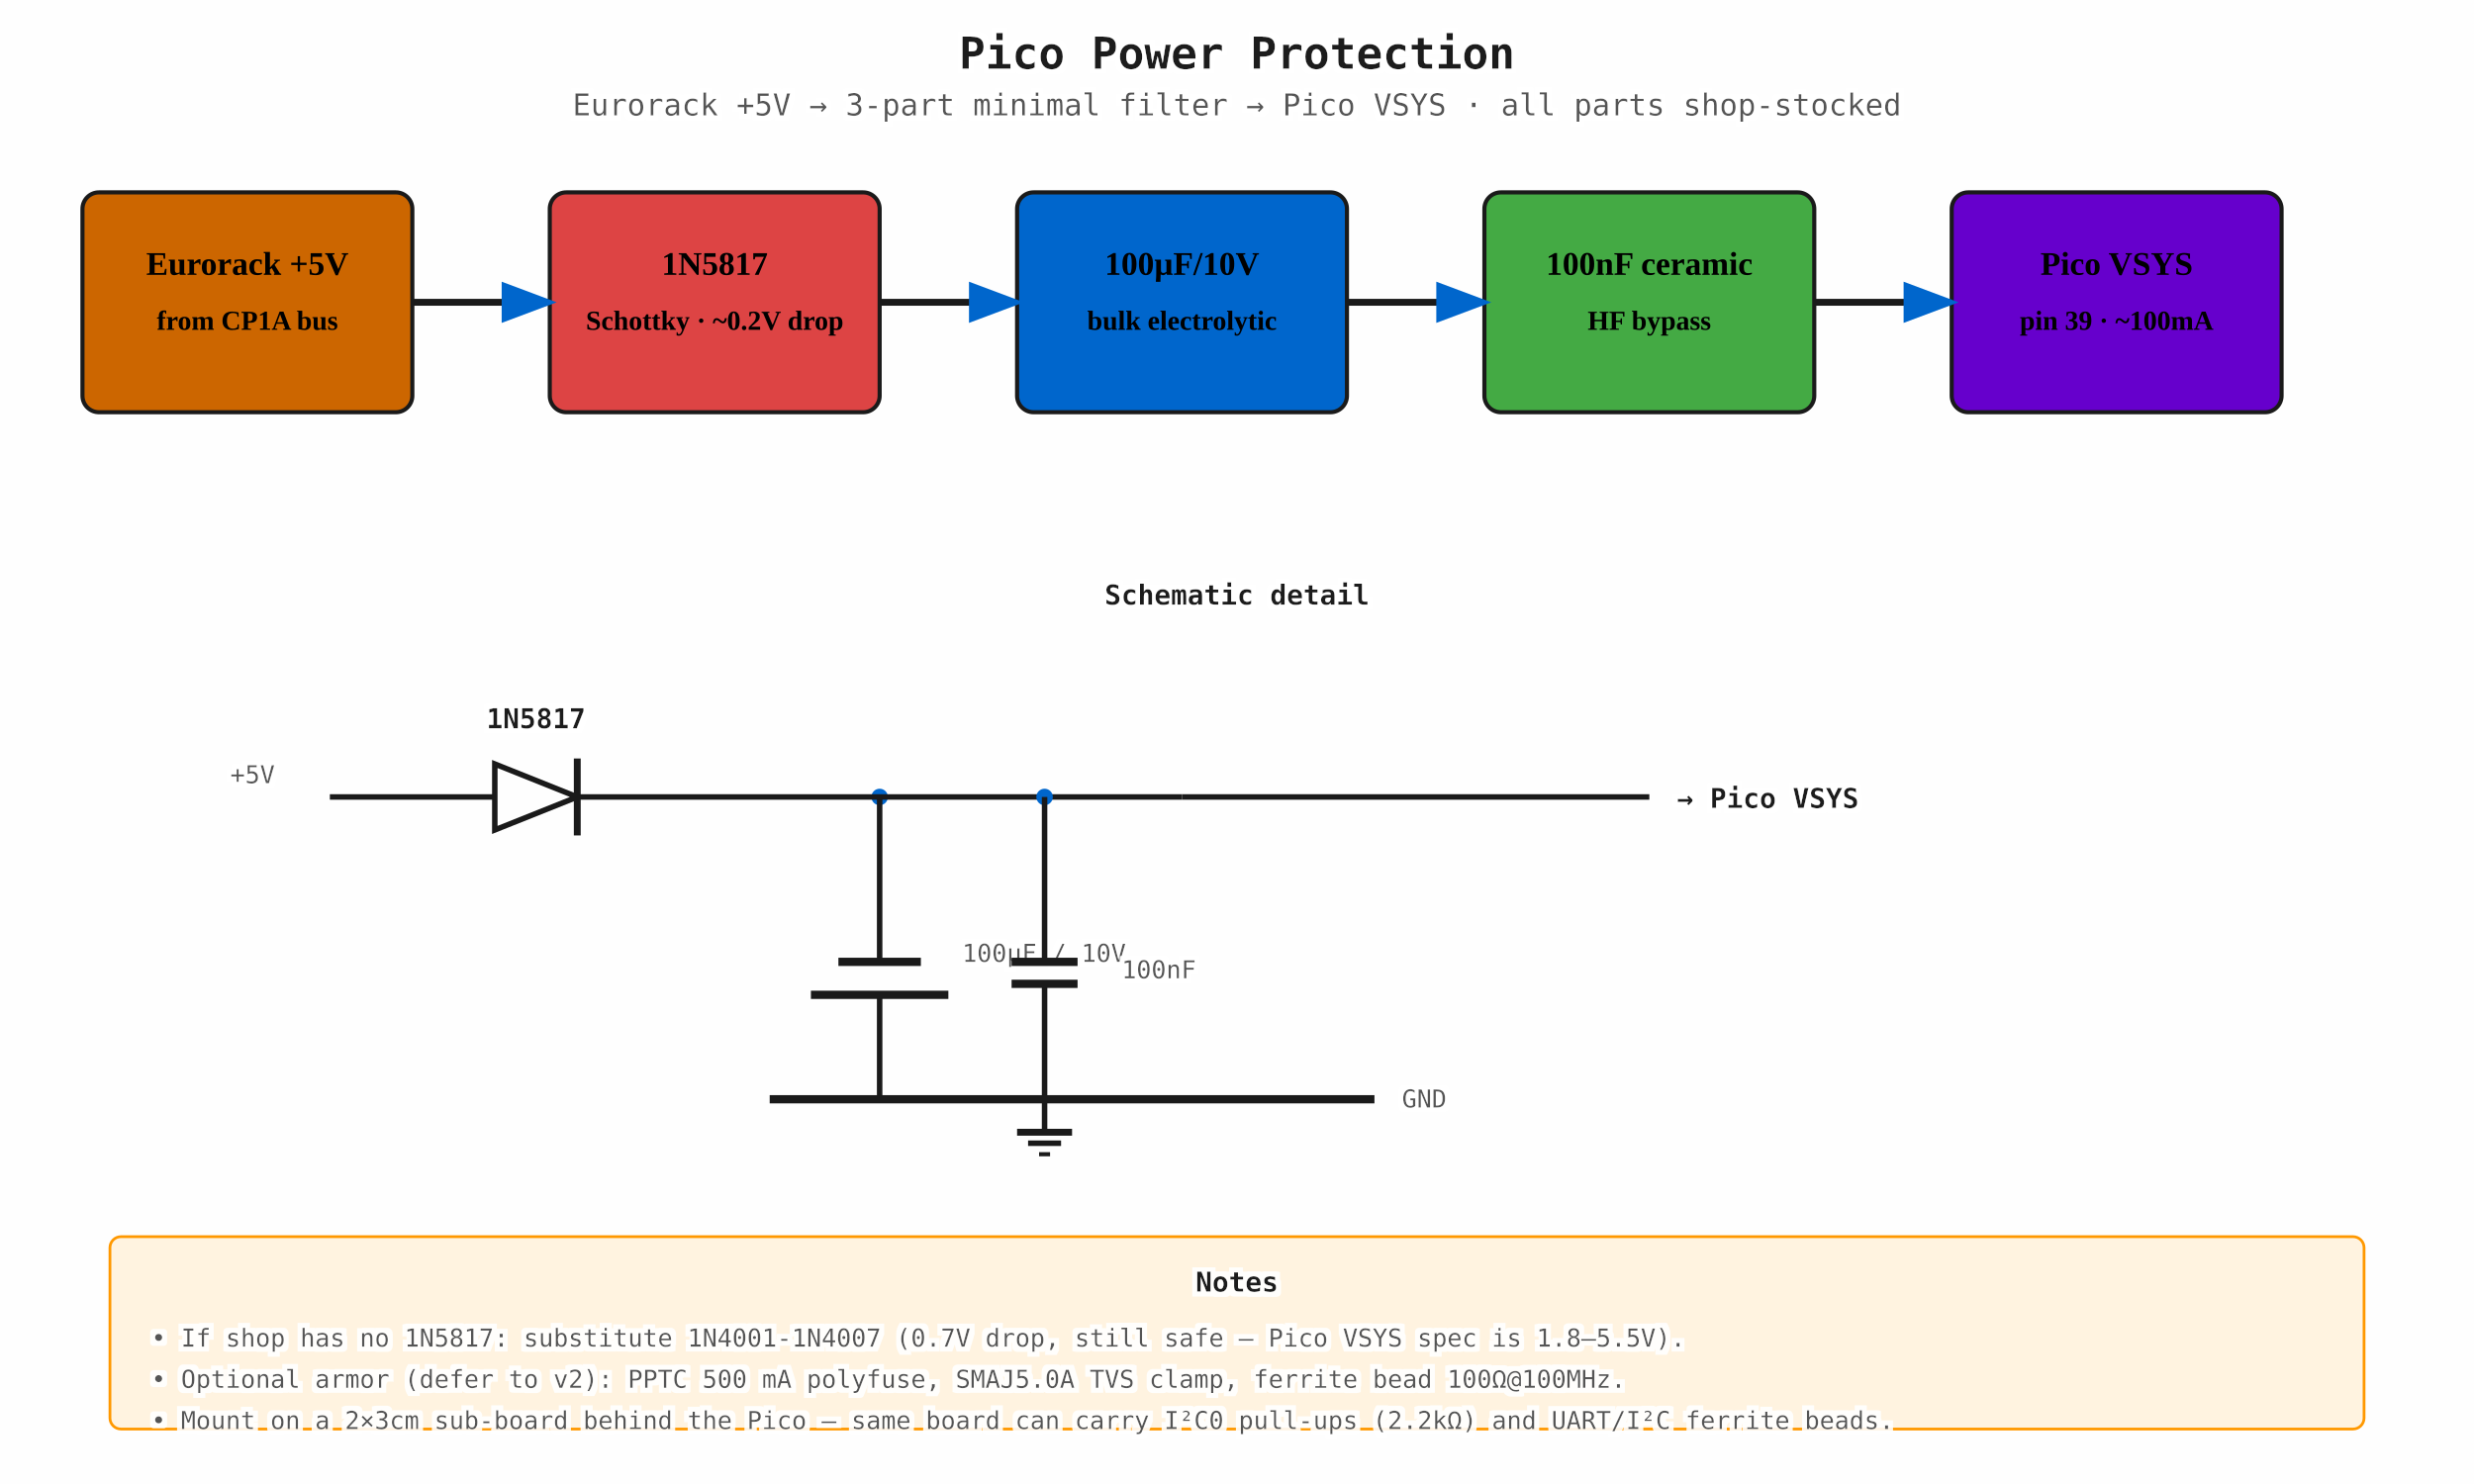
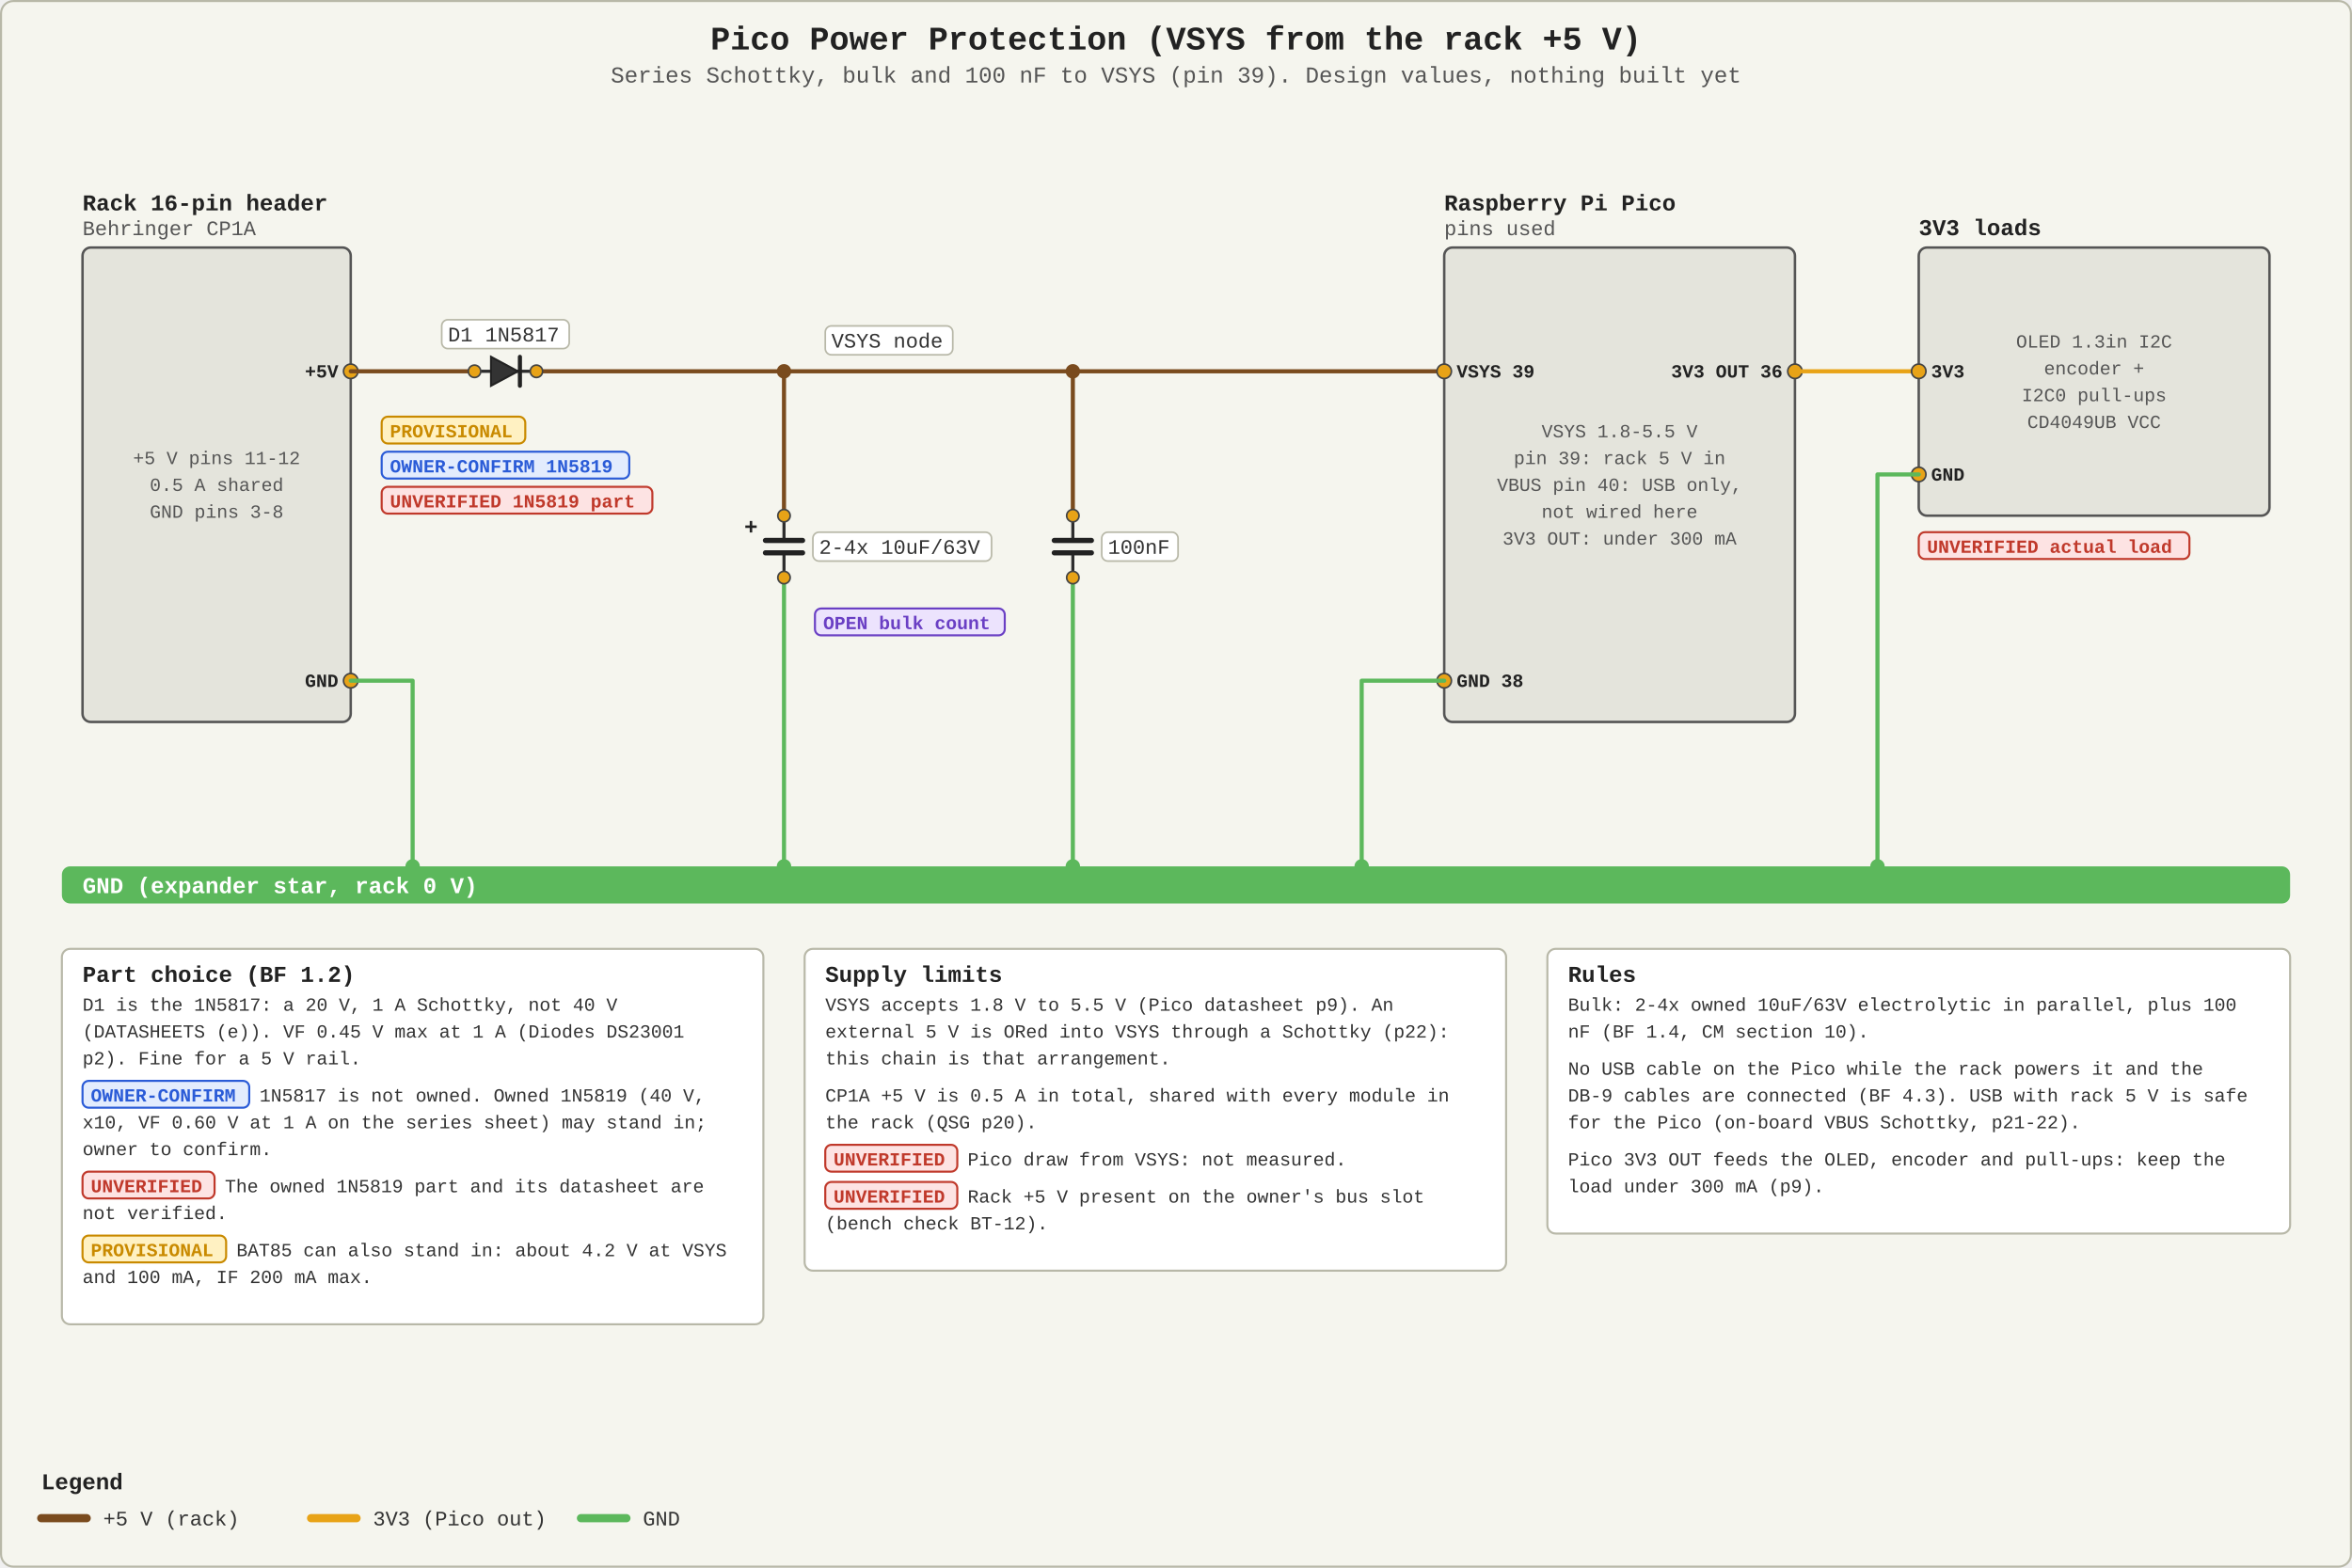
- <svg xmlns="http://www.w3.org/2000/svg" viewBox="0 0 900 540" width="900" height="540">
-   <defs>
-     <filter id="textshadow" x="-20%" y="-20%" width="140%" height="140%">
-       <feFlood flood-color="white" flood-opacity="0.9" result="bg" />
-       <feMorphology in="SourceGraphic" operator="dilate" radius="1.5" result="dilated" />
-       <feComposite in="bg" in2="dilated" operator="in" result="shadow" />
-       <feMerge>
-         <feMergeNode in="shadow" />
-         <feMergeNode in="SourceGraphic" />
-       </feMerge>
-     </filter>
-     <style>
-     .title { font: bold 16px "SF Mono", Consolas, monospace; fill: #1a1a1a; filter: url(#textshadow); }
-     .subtitle { font: 11px "SF Mono", Consolas, monospace; fill: #555; filter: url(#textshadow); }
-     .label { font: bold 10px "SF Mono", Consolas, monospace; fill: #1a1a1a; filter: url(#textshadow); }
-     .value { font: 9px "SF Mono", Consolas, monospace; fill: #555; filter: url(#textshadow); }
-     .pin { font: 10px "SF Mono", Consolas, monospace; fill: #555; filter: url(#textshadow); }
-     .anno { font: 9px "SF Mono", Consolas, monospace; fill: #0066CC; filter: url(#textshadow); }
-     .wire { stroke: #1a1a1a; stroke-width: 1.5; fill: none; transition: all 0.2s; cursor: pointer; }
-     .wire:hover { stroke: #ff6600; stroke-width: 2.5; filter: drop-shadow(0 0 3px #ff6600); }
-     .wire-thick { stroke: #1a1a1a; stroke-width: 2.5; fill: none; transition: all 0.2s; cursor: pointer; }
-     .wire-thick:hover { stroke: #ff6600; stroke-width: 3.5; filter: drop-shadow(0 0 3px #ff6600); }
-     .component { stroke: #1a1a1a; stroke-width: 1.5; fill: none; }
-     .filled { fill: #1a1a1a; }
-     .junction { fill: #0066CC; }
-   </style>
-     <marker id="arrow" markerWidth="8" markerHeight="6" refX="7" refY="3" orient="auto">
-       <polygon points="0 0, 8 3, 0 6" fill="#0066CC" />
-     </marker>
-   </defs>
-   <rect width="900" height="540" fill="#FEFEFE" />
-   <text x="450" y="25" class="title" text-anchor="middle">Pico Power Protection</text>
-   <text x="450" y="42" class="subtitle" text-anchor="middle">Eurorack +5V → 3-part minimal filter → Pico VSYS · all parts shop-stocked</text>
-   <rect x="30" y="70" width="120" height="80" fill="#CC6600" stroke="#1a1a1a" stroke-width="1.5" rx="6" />
-   <text x="90" y="100" class="comp-label" text-anchor="middle" font-size="12" font-weight="700">Eurorack +5V</text>
-   <text x="90" y="120" class="comp-label" text-anchor="middle" font-size="10" font-weight="600">from CP1A bus</text>
-   <rect x="200" y="70" width="120" height="80" fill="#D44" stroke="#1a1a1a" stroke-width="1.5" rx="6" />
-   <text x="260" y="100" class="comp-label" text-anchor="middle" font-size="12" font-weight="700">1N5817</text>
-   <text x="260" y="120" class="comp-label" text-anchor="middle" font-size="10" font-weight="600">Schottky · ~0.2V drop</text>
-   <rect x="370" y="70" width="120" height="80" fill="#0066CC" stroke="#1a1a1a" stroke-width="1.5" rx="6" />
-   <text x="430" y="100" class="comp-label" text-anchor="middle" font-size="12" font-weight="700">100µF/10V</text>
-   <text x="430" y="120" class="comp-label" text-anchor="middle" font-size="10" font-weight="600">bulk electrolytic</text>
-   <rect x="540" y="70" width="120" height="80" fill="#4A4" stroke="#1a1a1a" stroke-width="1.5" rx="6" />
-   <text x="600" y="100" class="comp-label" text-anchor="middle" font-size="12" font-weight="700">100nF ceramic</text>
-   <text x="600" y="120" class="comp-label" text-anchor="middle" font-size="10" font-weight="600">HF bypass</text>
-   <rect x="710" y="70" width="120" height="80" fill="#6600CC" stroke="#1a1a1a" stroke-width="1.5" rx="6" />
-   <text x="770" y="100" class="comp-label" text-anchor="middle" font-size="12" font-weight="700">Pico VSYS</text>
-   <text x="770" y="120" class="comp-label" text-anchor="middle" font-size="10" font-weight="600">pin 39 · ~100mA</text>
-   <line x1="150" y1="110" x2="200" y2="110" stroke="#1a1a1a" stroke-width="2.5" marker-end="url(#arrow)" />
-   <line x1="320" y1="110" x2="370" y2="110" stroke="#1a1a1a" stroke-width="2.5" marker-end="url(#arrow)" />
-   <line x1="490" y1="110" x2="540" y2="110" stroke="#1a1a1a" stroke-width="2.5" marker-end="url(#arrow)" />
-   <line x1="660" y1="110" x2="710" y2="110" stroke="#1a1a1a" stroke-width="2.5" marker-end="url(#arrow)" />
-   <text x="450" y="220" class="label" text-anchor="middle" font-size="13">Schematic detail</text>
-   <line x1="120" y1="290" x2="180" y2="290" stroke="#1a1a1a" stroke-width="2" />
-   <polygon points="180,278 180,302 210,290" fill="none" stroke="#1a1a1a" stroke-width="2" />
-   <line x1="210" y1="276" x2="210" y2="304" stroke="#1a1a1a" stroke-width="2.5" />
-   <line x1="210" y1="290" x2="270" y2="290" stroke="#1a1a1a" stroke-width="2" />
-   <text x="195" y="265" class="label" text-anchor="middle" font-size="9">1N5817</text>
-   <text x="100" y="285" class="value" text-anchor="end" font-size="9" fill="#CC6600">+5V</text>
-   <circle cx="320" cy="290" r="3" fill="#0066CC" />
-   <line x1="270" y1="290" x2="430" y2="290" stroke="#1a1a1a" stroke-width="2" />
-   <line x1="320" y1="290" x2="320" y2="350" stroke="#1a1a1a" stroke-width="2" />
-   <line x1="305" y1="350" x2="335" y2="350" stroke="#1a1a1a" stroke-width="3" />
-   <line x1="295" y1="362" x2="345" y2="362" stroke="#1a1a1a" stroke-width="3" />
-   <line x1="320" y1="362" x2="320" y2="400" stroke="#1a1a1a" stroke-width="2" />
-   <text x="350" y="350" class="value" font-size="9">100µF / 10V</text>
-   <circle cx="380" cy="290" r="3" fill="#0066CC" />
-   <line x1="380" y1="290" x2="380" y2="350" stroke="#1a1a1a" stroke-width="2" />
-   <line x1="368" y1="350" x2="392" y2="350" stroke="#1a1a1a" stroke-width="3" />
-   <line x1="368" y1="358" x2="392" y2="358" stroke="#1a1a1a" stroke-width="3" />
-   <line x1="380" y1="358" x2="380" y2="400" stroke="#1a1a1a" stroke-width="2" />
-   <text x="408" y="356" class="value" font-size="9">100nF</text>
-   <line x1="280" y1="400" x2="500" y2="400" stroke="#1a1a1a" stroke-width="3" />
-   <line x1="380" y1="400" x2="380" y2="412" stroke="#1a1a1a" stroke-width="2" />
-   <line x1="370" y1="412" x2="390" y2="412" stroke="#1a1a1a" stroke-width="2.5" />
-   <line x1="374" y1="416" x2="386" y2="416" stroke="#1a1a1a" stroke-width="2" />
-   <line x1="378" y1="420" x2="382" y2="420" stroke="#1a1a1a" stroke-width="1.5" />
-   <text x="510" y="403" class="value" font-size="9">GND</text>
-   <line x1="430" y1="290" x2="600" y2="290" stroke="#1a1a1a" stroke-width="2" />
-   <text x="610" y="294" class="label" font-size="10" fill="#6600CC">→ Pico VSYS</text>
-   <rect x="40" y="450" width="820" height="70" fill="#FFF3E0" stroke="#FF9800" stroke-width="1" rx="4" />
-   <text x="450" y="470" class="label" text-anchor="middle" fill="#E65100" font-size="11">Notes</text>
-   <text x="55" y="490" class="value" font-size="9">• If shop has no 1N5817: substitute 1N4001-1N4007 (0.7V drop, still safe — Pico VSYS spec is 1.8–5.5V).</text>
-   <text x="55" y="505" class="value" font-size="9">• Optional armor (defer to v2): PPTC 500 mA polyfuse, SMAJ5.0A TVS clamp, ferrite bead 100Ω@100MHz.</text>
-   <text x="55" y="520" class="value" font-size="9">• Mount on a 2×3cm sub-board behind the Pico — same board can carry I²C0 pull-ups (2.2kΩ) and UART/I²C ferrite beads.</text>
+ <svg xmlns="http://www.w3.org/2000/svg" viewBox="0 0 1140 760" width="1140" height="760">
+   <style>text { font-family: "SF Mono", Consolas, "Liberation Mono", monospace; }</style>
+   <rect x="0.5" y="0.5" width="1139" height="759" rx="6" fill="#f5f5ee" stroke="#b8b8a8" stroke-width="1" />
+   <text x="570" y="24" font-size="16" text-anchor="middle" fill="#222" font-weight="bold">Pico Power Protection (VSYS from the rack +5 V)</text>
+   <text x="570" y="40" font-size="11" text-anchor="middle" fill="#555">Series Schottky, bulk and 100 nF to VSYS (pin 39). Design values, nothing built yet</text>
+   <g transform="translate(0,-50)">
+     <rect x="30" y="470" width="1080" height="18" rx="4" fill="#5cb85c" />
+     <text x="40" y="483" font-size="11" text-anchor="start" fill="#fff" font-weight="bold">GND (expander star, rack 0 V)</text>
+     <rect x="40" y="170" width="130" height="230" rx="4" fill="#e4e4dc" stroke="#555" stroke-width="1.2" />
+     <text x="40" y="152" font-size="11" text-anchor="start" fill="#222" font-weight="bold">Rack 16-pin header</text>
+     <text x="40" y="164" font-size="10" text-anchor="start" fill="#555">Behringer CP1A</text>
+     <text x="105" y="275" font-size="9" text-anchor="middle" fill="#555">+5 V pins 11-12</text>
+     <text x="105" y="288" font-size="9" text-anchor="middle" fill="#555">0.5 A shared</text>
+     <text x="105" y="301" font-size="9" text-anchor="middle" fill="#555">GND pins 3-8</text>
+     <text x="164" y="233" font-size="9" text-anchor="end" fill="#222" font-weight="bold">+5V</text>
+     <circle cx="170" cy="230" r="3.5" fill="#e8a317" stroke="#444" stroke-width="0.8" />
+     <text x="164" y="383" font-size="9" text-anchor="end" fill="#222" font-weight="bold">GND</text>
+     <circle cx="170" cy="380" r="3.5" fill="#e8a317" stroke="#444" stroke-width="0.8" />
+     <polyline points="170,230 230,230" fill="none" stroke="#7a4b1e" stroke-width="2" stroke-linejoin="round" stroke-linecap="round" />
+     <polyline points="260,230 700,230" fill="none" stroke="#7a4b1e" stroke-width="2" stroke-linejoin="round" stroke-linecap="round" />
+     <circle cx="380" cy="230" r="3.5" fill="#7a4b1e" />
+     <circle cx="520" cy="230" r="3.5" fill="#7a4b1e" />
+     <line x1="230" y1="230" x2="260" y2="230" stroke="#2d2d2d" stroke-width="1.5" stroke-linecap="round" />
+     <path d="M238,223 L238,237 L251,230 Z" fill="#333" stroke="#222" stroke-width="1" />
+     <line x1="252" y1="223" x2="252" y2="237" stroke="#222" stroke-width="2" stroke-linecap="round" />
+     <rect x="214.1" y="205" width="61.8" height="14" rx="3" fill="#ffffff" stroke="#b8b8a8" stroke-width="0.8" />
+     <text x="217.1" y="215.5" font-size="10" text-anchor="start" fill="#333">D1 1N5817</text>
+     <circle cx="230" cy="230" r="3" fill="#e8a317" stroke="#444" stroke-width="0.8" />
+     <circle cx="260" cy="230" r="3" fill="#e8a317" stroke="#444" stroke-width="0.8" />
+     <rect x="185" y="252" width="69.6" height="13" rx="3" fill="#fff1c2" stroke="#c98a00" stroke-width="1" />
+     <text x="189" y="262" font-size="9" text-anchor="start" fill="#c98a00" font-weight="bold">PROVISIONAL</text>
+     <rect x="185" y="269" width="120" height="13" rx="3" fill="#e3ecfd" stroke="#2a5bd7" stroke-width="1" />
+     <text x="189" y="279" font-size="9" text-anchor="start" fill="#2a5bd7" font-weight="bold">OWNER-CONFIRM 1N5819</text>
+     <rect x="185" y="286" width="131.2" height="13" rx="3" fill="#fde3e3" stroke="#c0392b" stroke-width="1" />
+     <text x="189" y="296" font-size="9" text-anchor="start" fill="#c0392b" font-weight="bold">UNVERIFIED 1N5819 part</text>
+     <polyline points="380,230 380,300" fill="none" stroke="#7a4b1e" stroke-width="2" stroke-linejoin="round" stroke-linecap="round" />
+     <polyline points="380,330 380,470" fill="none" stroke="#5cb85c" stroke-width="2" stroke-linejoin="round" stroke-linecap="round" />
+     <circle cx="380" cy="470" r="3.5" fill="#5cb85c" />
+     <line x1="380" y1="300" x2="380" y2="312" stroke="#2d2d2d" stroke-width="1.5" stroke-linecap="round" />
+     <line x1="380" y1="318" x2="380" y2="330" stroke="#2d2d2d" stroke-width="1.5" stroke-linecap="round" />
+     <line x1="371" y1="312" x2="389" y2="312" stroke="#222" stroke-width="2.5" stroke-linecap="round" />
+     <line x1="371" y1="318" x2="389" y2="318" stroke="#222" stroke-width="2.5" stroke-linecap="round" />
+     <rect x="394" y="308" width="86.6" height="14" rx="3" fill="#ffffff" stroke="#b8b8a8" stroke-width="0.8" />
+     <text x="397" y="318.5" font-size="10" text-anchor="start" fill="#333">2-4x 10uF/63V</text>
+     <circle cx="380" cy="300" r="3" fill="#e8a317" stroke="#444" stroke-width="0.8" />
+     <circle cx="380" cy="330" r="3" fill="#e8a317" stroke="#444" stroke-width="0.8" />
+     <text x="364" y="309" font-size="11" text-anchor="middle" fill="#222" font-weight="bold">+</text>
+     <polyline points="520,230 520,300" fill="none" stroke="#7a4b1e" stroke-width="2" stroke-linejoin="round" stroke-linecap="round" />
+     <polyline points="520,330 520,470" fill="none" stroke="#5cb85c" stroke-width="2" stroke-linejoin="round" stroke-linecap="round" />
+     <circle cx="520" cy="470" r="3.5" fill="#5cb85c" />
+     <line x1="520" y1="300" x2="520" y2="312" stroke="#2d2d2d" stroke-width="1.5" stroke-linecap="round" />
+     <line x1="520" y1="318" x2="520" y2="330" stroke="#2d2d2d" stroke-width="1.5" stroke-linecap="round" />
+     <line x1="511" y1="312" x2="529" y2="312" stroke="#222" stroke-width="2.5" stroke-linecap="round" />
+     <line x1="511" y1="318" x2="529" y2="318" stroke="#222" stroke-width="2.5" stroke-linecap="round" />
+     <rect x="534" y="308" width="37" height="14" rx="3" fill="#ffffff" stroke="#b8b8a8" stroke-width="0.8" />
+     <text x="537" y="318.5" font-size="10" text-anchor="start" fill="#333">100nF</text>
+     <circle cx="520" cy="300" r="3" fill="#e8a317" stroke="#444" stroke-width="0.8" />
+     <circle cx="520" cy="330" r="3" fill="#e8a317" stroke="#444" stroke-width="0.8" />
+     <rect x="400" y="208" width="61.8" height="14" rx="3" fill="#ffffff" stroke="#b8b8a8" stroke-width="0.8" />
+     <text x="403" y="218.5" font-size="10" text-anchor="start" fill="#333">VSYS node</text>
+     <rect x="395" y="345" width="92" height="13" rx="3" fill="#ece3fd" stroke="#6a3fc4" stroke-width="1" />
+     <text x="399" y="355" font-size="9" text-anchor="start" fill="#6a3fc4" font-weight="bold">OPEN bulk count</text>
+     <polyline points="170,380 200,380 200,470" fill="none" stroke="#5cb85c" stroke-width="2" stroke-linejoin="round" stroke-linecap="round" />
+     <circle cx="200" cy="470" r="3.5" fill="#5cb85c" />
+     <rect x="700" y="170" width="170" height="230" rx="4" fill="#e4e4dc" stroke="#555" stroke-width="1.2" />
+     <text x="700" y="152" font-size="11" text-anchor="start" fill="#222" font-weight="bold">Raspberry Pi Pico</text>
+     <text x="700" y="164" font-size="10" text-anchor="start" fill="#555">pins used</text>
+     <text x="785" y="262" font-size="9" text-anchor="middle" fill="#555">VSYS 1.8-5.5 V</text>
+     <text x="785" y="275" font-size="9" text-anchor="middle" fill="#555">pin 39: rack 5 V in</text>
+     <text x="785" y="288" font-size="9" text-anchor="middle" fill="#555">VBUS pin 40: USB only,</text>
+     <text x="785" y="301" font-size="9" text-anchor="middle" fill="#555">not wired here</text>
+     <text x="785" y="314" font-size="9" text-anchor="middle" fill="#555">3V3 OUT: under 300 mA</text>
+     <text x="706" y="233" font-size="9" text-anchor="start" fill="#222" font-weight="bold">VSYS 39</text>
+     <circle cx="700" cy="230" r="3.5" fill="#e8a317" stroke="#444" stroke-width="0.8" />
+     <text x="706" y="383" font-size="9" text-anchor="start" fill="#222" font-weight="bold">GND 38</text>
+     <circle cx="700" cy="380" r="3.5" fill="#e8a317" stroke="#444" stroke-width="0.8" />
+     <text x="864" y="233" font-size="9" text-anchor="end" fill="#222" font-weight="bold">3V3 OUT 36</text>
+     <circle cx="870" cy="230" r="3.5" fill="#e8a317" stroke="#444" stroke-width="0.8" />
+     <polyline points="700,380 660,380 660,470" fill="none" stroke="#5cb85c" stroke-width="2" stroke-linejoin="round" stroke-linecap="round" />
+     <circle cx="660" cy="470" r="3.5" fill="#5cb85c" />
+     <polyline points="870,230 930,230" fill="none" stroke="#e8a317" stroke-width="2" stroke-linejoin="round" stroke-linecap="round" />
+     <rect x="930" y="170" width="170" height="130" rx="4" fill="#e4e4dc" stroke="#555" stroke-width="1.2" />
+     <text x="930" y="164" font-size="11" text-anchor="start" fill="#222" font-weight="bold">3V3 loads</text>
+     <text x="1015" y="218.5" font-size="9" text-anchor="middle" fill="#555">OLED 1.3in I2C</text>
+     <text x="1015" y="231.5" font-size="9" text-anchor="middle" fill="#555">encoder +</text>
+     <text x="1015" y="244.5" font-size="9" text-anchor="middle" fill="#555">I2C0 pull-ups</text>
+     <text x="1015" y="257.5" font-size="9" text-anchor="middle" fill="#555">CD4049UB VCC</text>
+     <text x="936" y="233" font-size="9" text-anchor="start" fill="#222" font-weight="bold">3V3</text>
+     <circle cx="930" cy="230" r="3.5" fill="#e8a317" stroke="#444" stroke-width="0.8" />
+     <text x="936" y="283" font-size="9" text-anchor="start" fill="#222" font-weight="bold">GND</text>
+     <circle cx="930" cy="280" r="3.5" fill="#e8a317" stroke="#444" stroke-width="0.8" />
+     <polyline points="930,280 910,280 910,470" fill="none" stroke="#5cb85c" stroke-width="2" stroke-linejoin="round" stroke-linecap="round" />
+     <circle cx="910" cy="470" r="3.5" fill="#5cb85c" />
+     <rect x="930" y="308" width="131.2" height="13" rx="3" fill="#fde3e3" stroke="#c0392b" stroke-width="1" />
+     <text x="934" y="318" font-size="9" text-anchor="start" fill="#c0392b" font-weight="bold">UNVERIFIED actual load</text>
+   </g>
+   <rect x="30" y="460" width="340" height="182" rx="4" fill="#fff" stroke="#b8b8a8" stroke-width="1" />
+   <text x="40" y="476" font-size="11" text-anchor="start" fill="#222" font-weight="bold">Part choice (BF 1.2)</text>
+   <text x="40" y="490" font-size="9" text-anchor="start" fill="#333">D1 is the 1N5817: a 20 V, 1 A Schottky, not 40 V</text>
+   <text x="40" y="503" font-size="9" text-anchor="start" fill="#333">(DATASHEETS (e)). VF 0.45 V max at 1 A (Diodes DS23001</text>
+   <text x="40" y="516" font-size="9" text-anchor="start" fill="#333">p2). Fine for a 5 V rail.</text>
+   <rect x="40" y="524" width="80.8" height="13" rx="3" fill="#e3ecfd" stroke="#2a5bd7" stroke-width="1" />
+   <text x="44" y="534" font-size="9" text-anchor="start" fill="#2a5bd7" font-weight="bold">OWNER-CONFIRM</text>
+   <text x="125.8" y="534" font-size="9" text-anchor="start" fill="#333">1N5817 is not owned. Owned 1N5819 (40 V,</text>
+   <text x="40" y="547" font-size="9" text-anchor="start" fill="#333">x10, VF 0.60 V at 1 A on the series sheet) may stand in;</text>
+   <text x="40" y="560" font-size="9" text-anchor="start" fill="#333">owner to confirm.</text>
+   <rect x="40" y="568" width="64" height="13" rx="3" fill="#fde3e3" stroke="#c0392b" stroke-width="1" />
+   <text x="44" y="578" font-size="9" text-anchor="start" fill="#c0392b" font-weight="bold">UNVERIFIED</text>
+   <text x="109" y="578" font-size="9" text-anchor="start" fill="#333">The owned 1N5819 part and its datasheet are</text>
+   <text x="40" y="591" font-size="9" text-anchor="start" fill="#333">not verified.</text>
+   <rect x="40" y="599" width="69.6" height="13" rx="3" fill="#fff1c2" stroke="#c98a00" stroke-width="1" />
+   <text x="44" y="609" font-size="9" text-anchor="start" fill="#c98a00" font-weight="bold">PROVISIONAL</text>
+   <text x="114.6" y="609" font-size="9" text-anchor="start" fill="#333">BAT85 can also stand in: about 4.2 V at VSYS</text>
+   <text x="40" y="622" font-size="9" text-anchor="start" fill="#333">and 100 mA, IF 200 mA max.</text>
+   <rect x="390" y="460" width="340" height="156" rx="4" fill="#fff" stroke="#b8b8a8" stroke-width="1" />
+   <text x="400" y="476" font-size="11" text-anchor="start" fill="#222" font-weight="bold">Supply limits</text>
+   <text x="400" y="490" font-size="9" text-anchor="start" fill="#333">VSYS accepts 1.8 V to 5.5 V (Pico datasheet p9). An</text>
+   <text x="400" y="503" font-size="9" text-anchor="start" fill="#333">external 5 V is ORed into VSYS through a Schottky (p22):</text>
+   <text x="400" y="516" font-size="9" text-anchor="start" fill="#333">this chain is that arrangement.</text>
+   <text x="400" y="534" font-size="9" text-anchor="start" fill="#333">CP1A +5 V is 0.5 A in total, shared with every module in</text>
+   <text x="400" y="547" font-size="9" text-anchor="start" fill="#333">the rack (QSG p20).</text>
+   <rect x="400" y="555" width="64" height="13" rx="3" fill="#fde3e3" stroke="#c0392b" stroke-width="1" />
+   <text x="404" y="565" font-size="9" text-anchor="start" fill="#c0392b" font-weight="bold">UNVERIFIED</text>
+   <text x="469" y="565" font-size="9" text-anchor="start" fill="#333">Pico draw from VSYS: not measured.</text>
+   <rect x="400" y="573" width="64" height="13" rx="3" fill="#fde3e3" stroke="#c0392b" stroke-width="1" />
+   <text x="404" y="583" font-size="9" text-anchor="start" fill="#c0392b" font-weight="bold">UNVERIFIED</text>
+   <text x="469" y="583" font-size="9" text-anchor="start" fill="#333">Rack +5 V present on the owner's bus slot</text>
+   <text x="400" y="596" font-size="9" text-anchor="start" fill="#333">(bench check BT-12).</text>
+   <rect x="750" y="460" width="360" height="138" rx="4" fill="#fff" stroke="#b8b8a8" stroke-width="1" />
+   <text x="760" y="476" font-size="11" text-anchor="start" fill="#222" font-weight="bold">Rules</text>
+   <text x="760" y="490" font-size="9" text-anchor="start" fill="#333">Bulk: 2-4x owned 10uF/63V electrolytic in parallel, plus 100</text>
+   <text x="760" y="503" font-size="9" text-anchor="start" fill="#333">nF (BF 1.4, CM section 10).</text>
+   <text x="760" y="521" font-size="9" text-anchor="start" fill="#333">No USB cable on the Pico while the rack powers it and the</text>
+   <text x="760" y="534" font-size="9" text-anchor="start" fill="#333">DB-9 cables are connected (BF 4.3). USB with rack 5 V is safe</text>
+   <text x="760" y="547" font-size="9" text-anchor="start" fill="#333">for the Pico (on-board VBUS Schottky, p21-22).</text>
+   <text x="760" y="565" font-size="9" text-anchor="start" fill="#333">Pico 3V3 OUT feeds the OLED, encoder and pull-ups: keep the</text>
+   <text x="760" y="578" font-size="9" text-anchor="start" fill="#333">load under 300 mA (p9).</text>
+   <text x="20" y="722" font-size="11" text-anchor="start" fill="#222" font-weight="bold">Legend</text>
+   <line x1="20" y1="736" x2="42" y2="736" stroke="#7a4b1e" stroke-width="4" stroke-linecap="round" />
+   <text x="50" y="739.5" font-size="10" text-anchor="start" fill="#333">+5 V (rack)</text>
+   <line x1="150.8" y1="736" x2="172.8" y2="736" stroke="#e8a317" stroke-width="4" stroke-linecap="round" />
+   <text x="180.8" y="739.5" font-size="10" text-anchor="start" fill="#333">3V3 (Pico out)</text>
+   <line x1="281.6" y1="736" x2="303.6" y2="736" stroke="#5cb85c" stroke-width="4" stroke-linecap="round" />
+   <text x="311.6" y="739.5" font-size="10" text-anchor="start" fill="#333">GND</text>
</svg>
